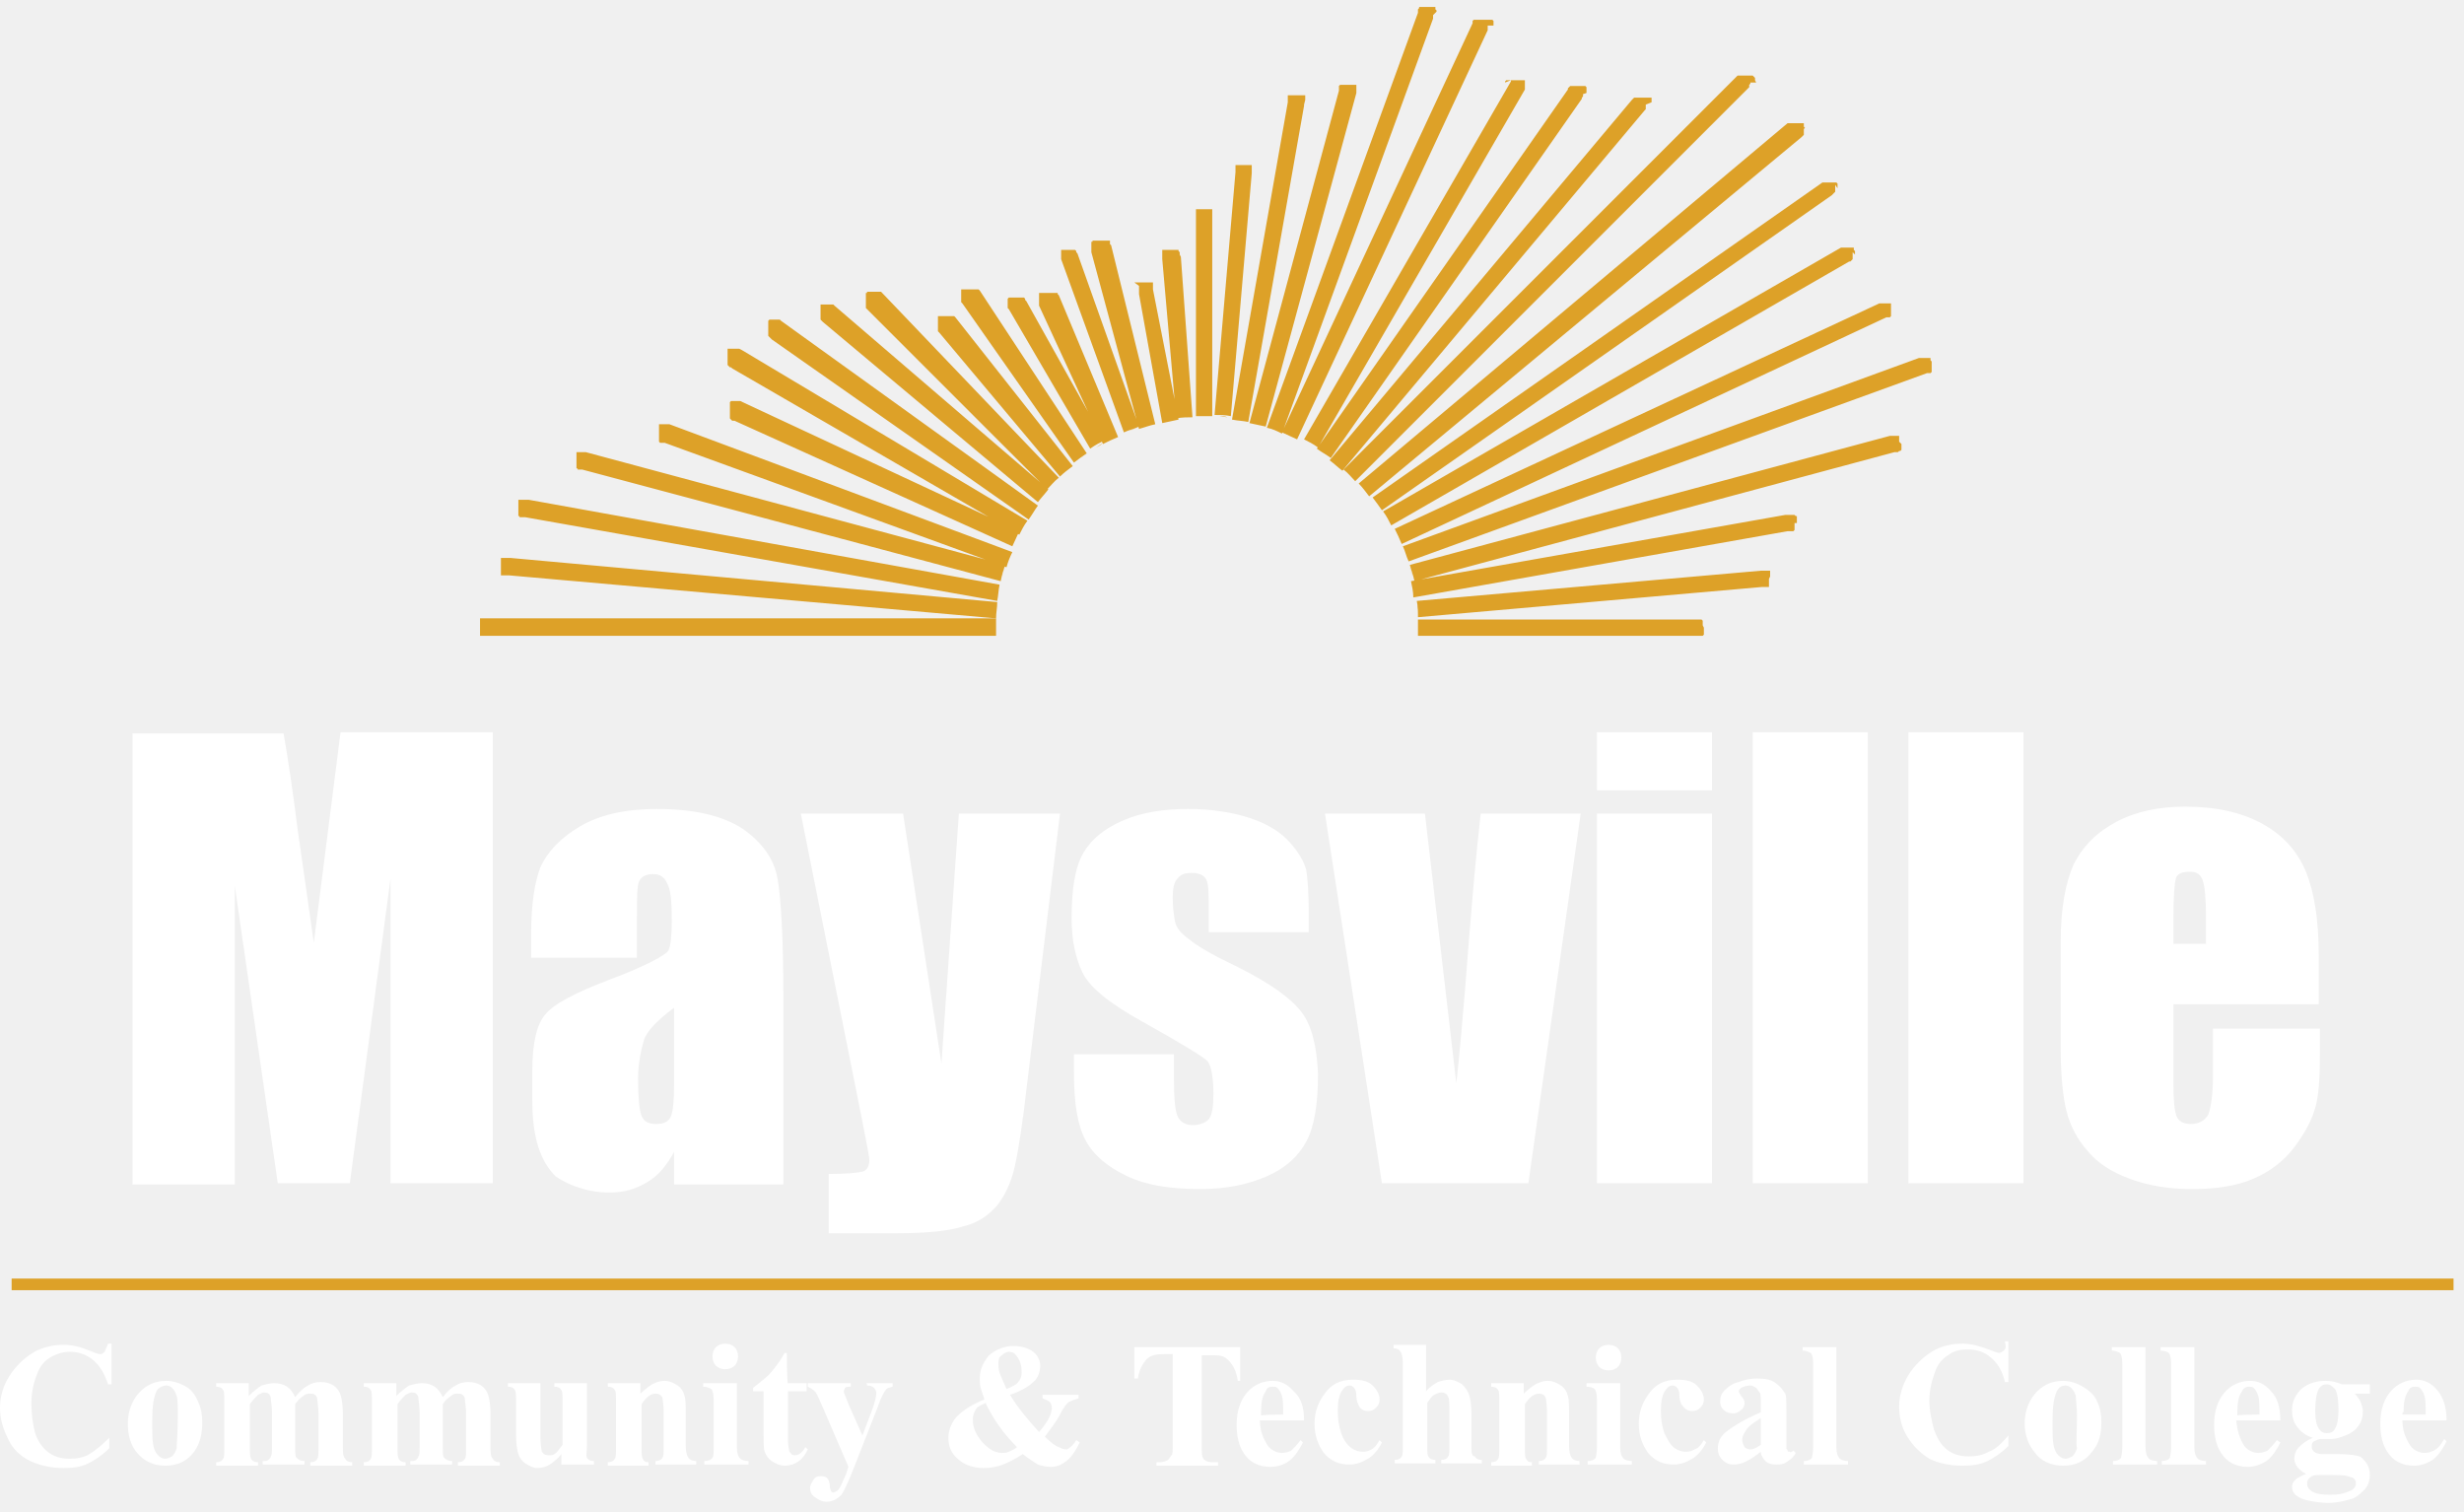
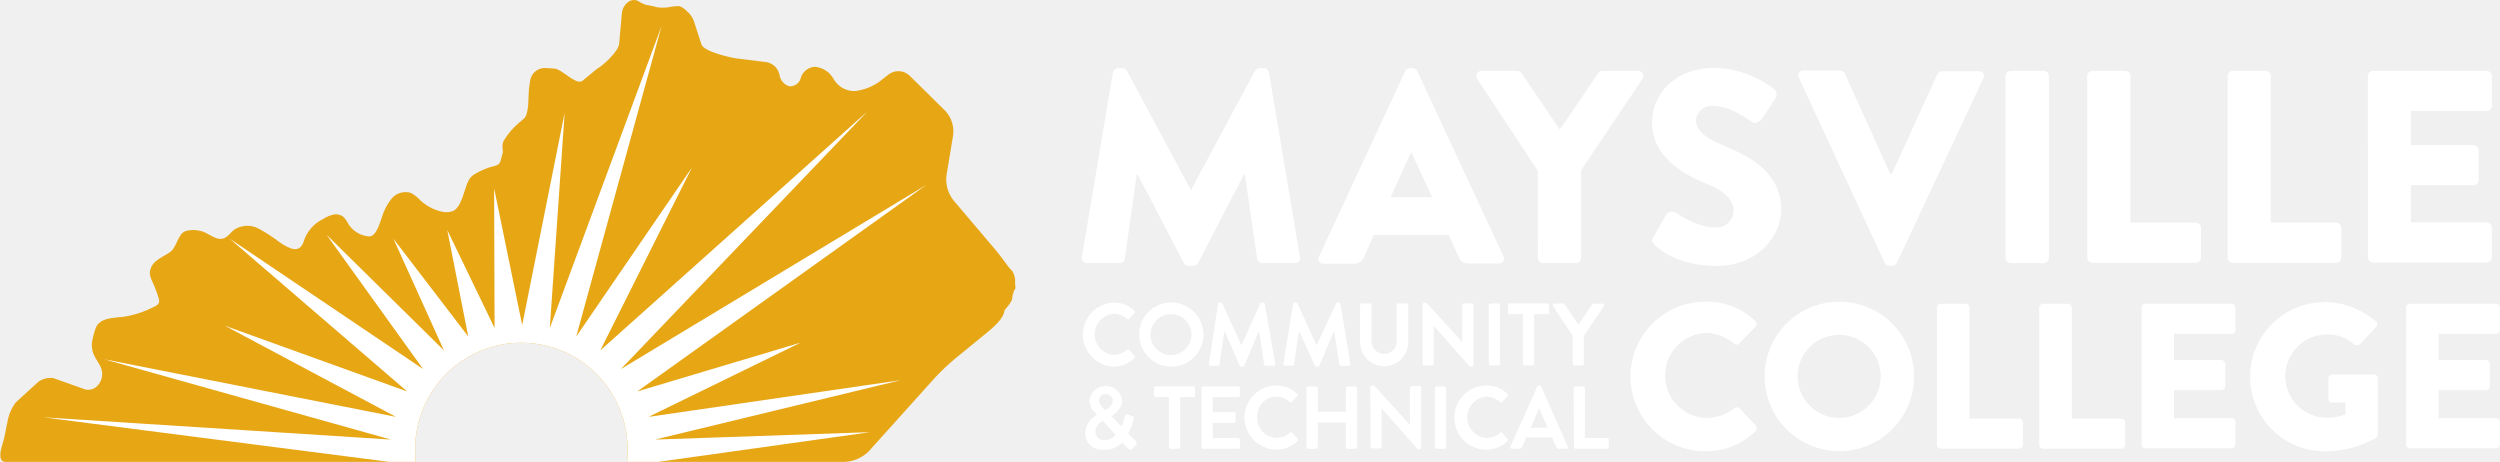
- <svg xmlns="http://www.w3.org/2000/svg" id="Layer_1" viewBox="0 0 212 130">
-   <style>.st3{fill:#dda128}</style>
-   <path d="M187 81.2h2.8v-2.3c0-1.6-.1-2.7-.3-3.2-.2-.5-.5-.7-1.1-.7-.7 0-1.1.2-1.2.6s-.2 1.5-.2 3.3v2.3zm10.4 17.5c-.9 1.2-2.1 2.1-3.5 2.7-1.4.6-3.1.9-5.3.9-2 0-3.8-.3-5.4-.9-1.6-.6-2.8-1.4-3.6-2.4-.9-1-1.5-2.2-1.8-3.4-.3-1.2-.5-3-.5-5.4V81c0-2.8.4-5 1.1-6.6.8-1.6 2-2.8 3.7-3.7 1.7-.9 3.7-1.3 5.9-1.3 2.7 0 4.9.5 6.7 1.5 1.8 1 3 2.4 3.7 4.1.7 1.7 1.1 4.1 1.1 7.2v4.2H187v6.9c0 1.4.1 2.4.3 2.8.2.4.6.6 1.2.6.7 0 1.2-.3 1.5-.8.2-.6.4-1.6.4-3.2v-4.2h9.2v2.3c0 2-.1 3.5-.4 4.5-.3 1.1-.9 2.2-1.8 3.4zm-33.2 3.1h9.9V63h-9.9v38.8zm-13.4 0h9.9V63h-9.9v38.8zm-13.4 0h9.9V70h-9.9v31.8zm0-33.8h9.9v-5h-9.9v5zm-11 12.7c-.5 6.6-.9 10.8-1.1 12.5L122.6 70H114l4.9 31.8h12.6L136 70h-8.6c-.4 3.5-.7 7-1 10.7zM112 87.1c-.9-1.2-2.7-2.5-5.5-3.9-2.1-1-3.5-1.8-4.2-2.4-.7-.5-1.1-1-1.2-1.5-.1-.5-.2-1.2-.2-2.1 0-.7.1-1.3.4-1.6.3-.4.7-.5 1.2-.5.7 0 1.1.2 1.3.6.2.4.2 1.3.2 2.8v1.7h8.6v-1.8c0-1.6-.1-2.8-.2-3.5-.2-.8-.7-1.6-1.4-2.4-.8-.9-1.9-1.6-3.4-2.1s-3.3-.8-5.4-.8c-2.1 0-4 .3-5.6 1-1.6.7-2.7 1.6-3.4 2.8-.7 1.2-1 3.1-1 5.6 0 1.8.3 3.3.9 4.6.6 1.3 2.3 2.7 5.2 4.3 3.4 1.9 5.2 3 5.6 3.4.3.4.5 1.3.5 2.8 0 1.1-.1 1.8-.4 2.2-.3.3-.8.5-1.4.5-.6 0-1.1-.3-1.3-.8-.2-.5-.3-1.6-.3-3.3v-2h-8.6v1.5c0 2.7.3 4.6 1 5.9.7 1.3 1.9 2.3 3.6 3.1 1.7.8 3.8 1.1 6.3 1.1 2.2 0 4.1-.4 5.7-1.1 1.6-.7 2.7-1.7 3.4-3 .7-1.3 1-3.3 1-5.8-.1-2.3-.5-4.1-1.4-5.3zm-26.2 16.6c.7-.9 1.2-2 1.5-3.3.3-1.3.7-3.8 1.1-7.4l2.8-23h-8.7L81 91.5 77.7 70h-8.8l5.3 26.5c.4 2 .6 3.1.6 3.3 0 .5-.2.9-.6 1-.4.1-1.4.2-2.9.2v5.1h5.8c2.7 0 4.6-.2 5.8-.6 1.3-.3 2.2-1 2.9-1.8zM54.9 92.8c0 1.6.1 2.7.3 3.2s.6.7 1.3.7c.6 0 1-.2 1.2-.6.2-.4.3-1.4.3-2.9v-6.5c-1.5 1.1-2.4 2.1-2.6 2.8s-.5 1.9-.5 3.3zm-9.1 1.9v-2.6c0-2.4.4-4 1.1-4.8.7-.9 2.6-1.9 5.5-3 3.2-1.2 4.8-2.1 5.1-2.5.2-.4.3-1.3.3-2.6 0-1.7-.1-2.7-.4-3.2-.2-.5-.6-.8-1.2-.8s-1 .2-1.2.6c-.2.4-.2 1.5-.2 3.3v3.3h-9.1v-2.1c0-2.5.3-4.4.8-5.7.6-1.3 1.7-2.5 3.4-3.5s3.9-1.5 6.6-1.5c3.3 0 5.7.6 7.4 1.7 1.7 1.2 2.7 2.6 3 4.3.3 1.7.5 5.1.5 10.4v15.9H58v-2.8c-.6 1.1-1.3 2-2.3 2.6s-2 .9-3.3.9c-1.6 0-3.3-.5-4.6-1.4-1.3-1.3-2-3.3-2-6.5zM20.2 76.2l3.7 25.6h6.2l3.5-26.2v26.2h8.8V63H29.3L27 81.1l-1.4-9.8c-.4-3.2-.8-5.9-1.2-8.2h-13v38.8h8.8V76.2zm186.5 45.5h2c0-.8 0-1.3-.1-1.6-.1-.3-.2-.5-.4-.7-.1-.1-.3-.1-.4-.1-.3 0-.5.1-.6.4-.3.4-.4 1-.4 1.8-.1-.1-.1.2-.1.2zm3.6 2.1l.2.2c-.4.8-.8 1.3-1.2 1.6-.5.3-1 .5-1.6.5-1 0-1.8-.4-2.3-1.2-.4-.6-.6-1.4-.6-2.4 0-1.2.3-2.1.9-2.8.6-.7 1.4-1 2.2-1 .7 0 1.3.3 1.8.9.5.6.8 1.4.8 2.6h-3.8c0 .9.3 1.6.7 2.2.3.4.8.6 1.2.6.3 0 .6-.1.8-.2.4-.2.6-.5.9-1zm-7.6 3.8c0-.1 0-.2-.1-.3-.1-.2-.3-.2-.6-.3-.3-.1-1-.1-2.1-.1-.5 0-.8 0-1 .1-.3.2-.4.4-.4.6 0 .3.1.5.4.7s.8.3 1.6.3c.7 0 1.2-.1 1.6-.3.4-.1.6-.4.6-.7zm-3.5-6.2c0 .7.1 1.2.3 1.5.2.3.4.4.7.4.3 0 .6-.1.7-.4.2-.3.3-.8.3-1.6 0-.9-.1-1.5-.3-1.8-.2-.2-.4-.4-.7-.4s-.5.1-.7.4c-.2.4-.3 1-.3 1.9zm4.7 5.5c0 .4-.1.8-.4 1.2-.3.3-.6.6-1 .8-.6.2-1.4.4-2.2.4-.6 0-1.2-.1-1.7-.2s-.9-.3-1.1-.5c-.2-.2-.3-.4-.3-.7 0-.2.1-.4.3-.6.2-.2.5-.3.9-.5-.6-.3-1-.8-1-1.3 0-.3.1-.7.4-1 .3-.3.7-.6 1.2-.8-.7-.2-1.1-.6-1.4-1-.3-.4-.4-.9-.4-1.4 0-.7.3-1.3.8-1.8.6-.5 1.3-.7 2.1-.7.5 0 .9.1 1.4.3h2.4v.8h-1.3c.2.2.4.5.5.7.1.3.2.5.2.8 0 .5-.1.9-.4 1.3-.3.4-.6.6-1.1.8-.5.2-.9.3-1.2.3h-.9c-.2 0-.4.1-.6.2-.2.1-.2.3-.2.5s.1.3.2.4c.1.1.4.2.7.2h1.3c1 0 1.8.1 2.1.3.4.4.7.8.7 1.5zm-9.5-5.2c0-.8 0-1.3-.1-1.6s-.2-.5-.4-.7c-.1-.1-.3-.1-.4-.1-.2 0-.5.1-.6.4-.3.4-.4 1-.4 1.8v.3c-.1-.1 1.9-.1 1.9-.1zm1.8.5h-3.8c.1.9.3 1.6.7 2.2.3.4.8.6 1.2.6.3 0 .6-.1.8-.2.2-.2.5-.5.8-.9l.3.2c-.4.8-.8 1.3-1.2 1.6-.5.3-1 .5-1.6.5-1 0-1.8-.4-2.3-1.2-.4-.6-.6-1.4-.6-2.4 0-1.2.3-2.1.9-2.8s1.4-1 2.2-1c.7 0 1.3.3 1.8.9.5.5.8 1.3.8 2.5zm-7.4 2.3v-8.6h-2.9v.3c.3 0 .6.1.7.2.1.1.2.4.2.9v7.2c0 .5-.1.8-.1.9-.1.2-.4.3-.7.3v.3h3.8v-.3c-.3 0-.6-.1-.7-.2-.2-.2-.3-.5-.3-1zm-4.2 0v-8.6h-2.9v.3c.3 0 .5.1.7.2.1.1.2.4.2.9v7.2c0 .5-.1.8-.1.9-.1.2-.4.3-.7.3v.3h3.8v-.3c-.3 0-.6-.1-.7-.2-.2-.2-.3-.5-.3-1zm-5.9-2.7c0-.8-.1-1.4-.1-1.7-.1-.3-.2-.5-.4-.7-.1-.1-.3-.2-.5-.2s-.5.1-.6.3c-.2.2-.3.6-.4 1.1-.1.6-.1 1.3-.1 2.3 0 .5 0 1 .1 1.5.1.4.2.6.4.8s.4.3.6.3.4-.1.6-.2c.2-.2.3-.4.4-.7-.1-.4 0-1.3 0-2.8zm1.7-1.3c.3.6.4 1.2.4 1.9 0 1-.2 1.8-.8 2.5-.6.8-1.4 1.2-2.5 1.2-1 0-1.9-.4-2.4-1.1-.6-.7-.9-1.6-.9-2.5 0-1 .3-1.9.9-2.6.6-.7 1.4-1.1 2.4-1.1.6 0 1.2.2 1.7.5s1 .7 1.2 1.2zm-8-4.3c-.1.1-.3.2-.4.2-.1 0-.4-.1-.9-.3-.8-.3-1.5-.5-2.2-.5-1 0-1.9.2-2.7.7-.8.5-1.5 1.2-2 2s-.8 1.8-.8 2.7c0 .9.2 1.8.7 2.6s1.1 1.4 1.9 1.9c.8.4 1.8.6 2.9.6.8 0 1.5-.1 2.1-.4.6-.3 1.2-.7 1.8-1.3v-.9c-.6.7-1.1 1.2-1.7 1.4-.5.3-1.1.4-1.7.4-.8 0-1.4-.2-1.9-.6-.5-.4-.8-.9-1.1-1.7-.2-.8-.4-1.6-.4-2.5 0-.9.2-1.7.5-2.5.2-.6.6-1.1 1.1-1.4.5-.4 1.1-.5 1.7-.5.8 0 1.4.2 2 .7.6.5 1 1.2 1.2 2.1h.3v-3.5h-.3c.1.5.1.6-.1.8zm-14.4 8.3v-8.6h-2.9v.3c.3 0 .5.1.7.2.1.1.2.4.2.9v7.2c0 .5-.1.8-.1.9-.1.2-.4.3-.7.3v.3h3.8v-.3c-.3 0-.6-.1-.7-.2-.2-.2-.3-.5-.3-1zm-6.5-2.5c-.6.4-1.1.7-1.3 1.1-.2.3-.3.5-.3.8 0 .2.1.4.2.6.1.1.3.2.5.2s.5-.1.9-.4V122zm2.8 2.8l.2.2c-.2.4-.5.6-.8.8-.3.2-.6.2-.9.2-.4 0-.7-.1-.9-.3-.2-.2-.4-.5-.4-.8-.9.7-1.6 1.1-2.3 1.1-.4 0-.7-.1-1-.4-.3-.3-.4-.6-.4-1 0-.5.2-1 .7-1.4.5-.4 1.4-1 3-1.7v-.7c0-.5 0-.9-.1-1-.1-.1-.2-.3-.3-.4-.2-.1-.3-.2-.5-.2-.3 0-.6.1-.8.2-.1.1-.2.2-.2.3 0 .1.1.2.2.4.2.2.3.4.3.6 0 .2-.1.5-.3.6-.2.2-.4.3-.7.3-.3 0-.6-.1-.8-.3-.2-.2-.3-.4-.3-.7 0-.4.1-.7.4-1 .3-.3.7-.6 1.2-.7.5-.2 1-.3 1.6-.3.7 0 1.2.1 1.6.4.4.3.6.6.8.9.1.2.1.7.1 1.4v3.3c0 .1.1.1.1.2s.1.1.2.1c0 .1.2 0 .3-.1zm-8.5-.1c-.2.1-.4.2-.7.2-.4 0-.7-.1-1-.3-.4-.3-.6-.7-.9-1.3-.2-.6-.3-1.2-.3-1.9 0-.8.1-1.4.4-1.8.2-.3.4-.4.6-.4.2 0 .3.1.4.2.1.1.2.3.2.7 0 .5.2.8.4 1 .2.2.4.3.7.3.3 0 .5-.1.7-.3.2-.2.3-.4.3-.7 0-.4-.2-.8-.6-1.2-.4-.4-1-.5-1.7-.5-1.1 0-1.9.4-2.5 1.3-.5.7-.8 1.5-.8 2.5s.3 1.8.8 2.5c.6.7 1.3 1 2.2 1 .6 0 1.1-.2 1.6-.5s.9-.8 1.2-1.4l-.2-.2c-.3.5-.5.7-.8.8zm-6.4-.2V119h-2.9v.3c.3 0 .6.1.7.2s.2.4.2.9v4.1c0 .5-.1.8-.1.9-.1.2-.4.3-.7.3v.3h3.8v-.3c-.3 0-.6-.1-.7-.2-.2-.2-.3-.5-.3-1zm-.2-6.9c.2-.2.3-.5.3-.8 0-.3-.1-.6-.3-.8-.2-.2-.5-.3-.8-.3s-.6.1-.8.3c-.2.2-.3.5-.3.8 0 .3.1.6.3.8.2.2.5.3.8.3.3 0 .6-.1.8-.3zm-4.2 6.8v-2.7c0-.8 0-1.3-.1-1.6-.1-.4-.3-.7-.6-.9s-.7-.4-1.1-.4c-.4 0-.7.1-1.1.3-.3.2-.7.5-1 .8v-.9h-2.8v.3c.3 0 .5.1.6.3.1.1.1.5.1 1v3.9c0 .5 0 .9-.1 1-.1.2-.3.3-.6.3v.3h3.5v-.3c-.3 0-.4-.1-.5-.3-.1-.1-.1-.5-.1-1v-3.7c.4-.6.8-.9 1.2-.9.1 0 .2 0 .4.1.1.1.2.2.2.3 0 .1.1.5.1 1.1v3.1c0 .5 0 .8-.1.9-.1.2-.3.3-.6.3v.3h3.5v-.3c-.3 0-.5-.1-.6-.2-.2-.2-.3-.6-.3-1.1zm-8.4 0v-2.7c0-.8-.1-1.4-.2-1.7-.1-.3-.3-.6-.6-.9-.3-.2-.7-.4-1.1-.4-.3 0-.7.1-1 .2-.3.2-.7.4-1 .8v-4h-2.8v.3c.3 0 .5.1.6.3.1.1.2.5.2 1v7c0 .5 0 .9-.1 1-.1.2-.3.3-.6.3v.3h3.5v-.3c-.3 0-.5-.1-.6-.3-.1-.1-.1-.4-.1-.9v-3.7c.2-.3.4-.6.6-.7.2-.1.4-.2.6-.2.1 0 .2 0 .4.1.1.1.2.2.2.3.1.1.1.5.1 1.1v3.1c0 .5 0 .8-.1.9-.1.2-.3.3-.6.3v.3h3.5v-.3c-.3 0-.5-.1-.6-.3-.3 0-.3-.4-.3-.9zm-8.6.3c-.2.1-.4.2-.7.2-.4 0-.7-.1-1-.3-.4-.3-.7-.7-.9-1.3-.2-.6-.3-1.2-.3-1.9 0-.8.1-1.4.4-1.8.2-.3.4-.4.6-.4.2 0 .3.1.4.2.1.1.2.3.2.7 0 .5.2.8.3 1 .2.2.4.3.7.3.3 0 .5-.1.7-.3.2-.2.3-.4.3-.7 0-.4-.2-.8-.6-1.2-.4-.4-1-.5-1.7-.5-1.1 0-1.9.4-2.5 1.3-.5.7-.8 1.5-.8 2.5s.3 1.8.8 2.5c.6.7 1.3 1 2.2 1 .6 0 1.1-.2 1.6-.5s.9-.8 1.2-1.4l-.2-.2c-.3.5-.5.7-.7.8zm-7.6-3c0-.8 0-1.3-.1-1.6-.1-.3-.2-.5-.4-.7-.1-.1-.3-.1-.4-.1-.3 0-.5.1-.6.4-.3.4-.4 1-.4 1.8v.3c-.1-.1 1.9-.1 1.9-.1zm1.8.5h-3.8c0 .9.3 1.6.7 2.2.3.4.8.6 1.2.6.3 0 .6-.1.8-.2.2-.2.5-.5.8-.9l.2.2c-.4.8-.8 1.3-1.2 1.6-.4.3-1 .5-1.6.5-1 0-1.8-.4-2.3-1.2-.4-.6-.6-1.4-.6-2.4 0-1.2.3-2.1.9-2.8.6-.7 1.4-1 2.2-1 .7 0 1.3.3 1.8.9.6.5.9 1.3.9 2.5zm-5.5-3.6v-2.7h-9.1v2.7h.3c.1-.7.4-1.3.8-1.7.3-.3.8-.4 1.5-.4h.7v7.8c0 .5 0 .8-.1.9-.1.1-.2.3-.3.4-.2.1-.4.2-.7.2h-.3v.3h5.3v-.3h-.3c-.3 0-.5 0-.7-.1s-.3-.2-.3-.3c-.1-.1-.1-.4-.1-1v-7.8h.8c.5 0 .8 0 1 .1.3.1.6.4.8.7.2.3.4.7.5 1.4h.2zm-19.2 5.9c-1.2-1.2-2.1-2.5-2.7-3.8-.4.2-.7.3-.8.5-.2.3-.3.6-.3.9 0 .5.1.9.4 1.4.3.5.6.8 1 1.1.4.3.8.4 1.1.4.2 0 .4 0 .6-.1.2-.1.5-.2.7-.4zm-1.6-7.2c0 .2 0 .5.1.8.1.3.3.7.6 1.4.5-.2.9-.4 1-.6.2-.2.3-.5.3-.8 0-.6-.1-1-.4-1.4-.2-.3-.4-.4-.7-.4-.2 0-.4.1-.6.3-.2.1-.3.3-.3.7zm6.7 6.6l.3.2c-.4.8-.8 1.4-1.3 1.7-.4.3-.8.4-1.2.4-.4 0-.8-.1-1.1-.2-.3-.2-.8-.5-1.3-.9-.6.4-1.2.7-1.7.9-.5.2-1.1.3-1.7.3-.9 0-1.7-.3-2.2-.8-.6-.5-.8-1.1-.8-1.8s.3-1.4.8-1.9 1.3-1 2.3-1.4l-.3-.9c-.1-.3-.1-.6-.1-.9 0-.8.3-1.4.8-2 .6-.5 1.3-.8 2.1-.8.7 0 1.3.2 1.7.5.4.3.6.8.6 1.2 0 .5-.2 1.1-.6 1.4-.4.4-1.1.8-2 1.1.6 1 1.4 2 2.5 3.2.7-.8 1.1-1.5 1.1-2.1 0-.2-.1-.4-.2-.5-.1-.1-.4-.2-.6-.3v-.3h3.1v.3c-.3.1-.6.2-.8.3s-.5.5-.8 1.1c-.3.6-.8 1.2-1.3 1.9.5.5.9.8 1.2.9.2.1.4.2.7.2.2-.1.5-.3.8-.8zm-18-4.7c.3 0 .5.1.6.2.1.1.2.3.2.4 0 .3-.1.8-.4 1.6l-.8 2.1-1.2-2.7c-.2-.6-.4-.9-.4-1.1 0-.1.1-.2.1-.3.1-.1.3-.1.5-.1v-.3h-3.7v.3c.2.1.4.2.6.4.2.2.4.7.7 1.4l2.2 5.1-.2.6c-.3.7-.5 1.2-.7 1.4-.1.1-.3.2-.4.2-.1 0-.1 0-.2-.1 0-.1-.1-.2-.1-.4 0-.3-.1-.6-.2-.7-.2-.2-.4-.2-.6-.2-.3 0-.5.1-.6.3s-.3.4-.3.7c0 .3.1.6.4.8.3.2.6.4 1 .4.5 0 .9-.2 1.3-.6.2-.3.6-1.1 1.1-2.4l2-5.1c.3-.9.6-1.4.7-1.5.1-.2.3-.2.6-.3v-.3h-2.3c.1 0 .1.2.1.2zm-6.9-2.8h-.2c-.3.6-.7 1.1-1.1 1.6-.4.5-1 .9-1.6 1.4v.3h.9v3.8c0 .7 0 1.2.1 1.4.1.3.3.6.6.8.3.2.7.4 1.1.4.9 0 1.6-.5 2-1.4l-.2-.2c-.3.5-.6.7-.9.7-.1 0-.2 0-.3-.1-.1-.1-.2-.2-.2-.3 0-.1-.1-.4-.1-.8v-4.3h1.6v-.7h-1.6c-.1 0-.1-2.6-.1-2.6zm-6.1-.5c-.2.2-.3.5-.3.8 0 .3.1.6.3.8s.5.3.8.3c.3 0 .6-.1.8-.3.2-.2.3-.5.3-.8 0-.3-.1-.6-.3-.8-.2-.2-.5-.3-.8-.3-.3 0-.6.1-.8.3zm1.8 8.6V119h-2.9v.3c.3 0 .5.1.7.2.1.1.2.4.2.9v4.1c0 .5 0 .8-.1.9-.1.2-.4.3-.7.3v.3h3.8v-.3c-.3 0-.6-.1-.7-.2-.2-.2-.3-.5-.3-1zm-4.4-.1v-2.7c0-.8 0-1.3-.1-1.6-.1-.4-.3-.7-.6-.9s-.7-.4-1.1-.4c-.4 0-.7.1-1.1.3-.3.2-.7.5-1 .8v-.9h-2.8v.3c.3 0 .5.1.6.3.1.1.1.5.1 1v3.9c0 .5 0 .9-.1 1-.1.2-.3.3-.6.3v.3h3.5v-.3c-.3 0-.4-.1-.5-.3s-.1-.5-.1-1v-3.7c.4-.6.8-.9 1.2-.9.1 0 .2 0 .4.1.1.1.2.2.2.3 0 .1.1.5.1 1.1v3.1c0 .5 0 .8-.1.9-.1.2-.3.3-.6.3v.3h3.5v-.3c-.3 0-.5-.1-.6-.2-.2-.2-.3-.6-.3-1.1zm-8.5 0V119h-2.8v.3c.3 0 .5.1.6.3.1.1.1.5.1 1v3.7c-.3.4-.5.7-.7.8-.1.1-.3.1-.5.1-.1 0-.2 0-.4-.1-.1-.1-.2-.2-.2-.3 0-.1-.1-.5-.1-1V119h-2.8v.3c.3 0 .5.1.6.3.1.1.1.5.1 1v2.8c0 .8.1 1.4.2 1.7.1.3.3.6.6.8.3.2.7.4 1 .4.4 0 .8-.1 1.1-.3.3-.2.7-.5 1-.9v.9h2.8v-.3c-.3 0-.5-.1-.6-.3s0-.5 0-1zm-8.3 0v-2.8c0-.7-.1-1.3-.2-1.6-.1-.3-.3-.6-.6-.8-.3-.2-.7-.3-1.1-.3-.4 0-.8.1-1.1.3-.4.2-.7.5-1.1 1-.2-.4-.4-.7-.7-.9-.3-.2-.7-.3-1.1-.3-.4 0-.7.1-1.1.2-.3.2-.7.5-1.1.9V119h-2.8v.3c.3 0 .5.1.6.3.1.1.1.5.1 1v3.9c0 .5 0 .9-.1 1-.1.2-.3.3-.6.3v.3h3.6v-.3c-.3 0-.5-.1-.6-.3-.1-.2-.1-.5-.1-1v-3.7c.3-.4.5-.6.7-.8.2-.1.4-.2.5-.2.1 0 .3 0 .4.1.1.1.2.2.2.4s.1.6.1 1.2v3c0 .4 0 .7-.1.8 0 .1-.1.2-.2.3-.1.1-.3.1-.5.1v.3h3.6v-.3c-.3 0-.5-.1-.7-.3-.1-.1-.1-.4-.1-.9v-3.7c.2-.3.4-.5.7-.7.2-.2.4-.2.6-.2.1 0 .3 0 .4.1.1.1.2.2.2.4s.1.6.1 1.2v3c0 .5 0 .8-.1.9-.1.2-.3.3-.6.3v.3H43v-.3c-.3 0-.5-.1-.6-.3-.2-.2-.2-.6-.2-1.1zm-12.7 0v-2.8c0-.7-.1-1.3-.2-1.6s-.3-.6-.6-.8c-.3-.2-.7-.3-1.1-.3-.4 0-.8.1-1.1.3-.4.2-.7.5-1.1 1-.2-.4-.4-.7-.7-.9-.3-.2-.7-.3-1.1-.3-.4 0-.7.1-1.1.2-.3.2-.7.5-1.1.9V119h-2.8v.3c.3 0 .5.1.6.3.1.1.1.5.1 1v3.9c0 .5 0 .9-.1 1-.1.2-.3.3-.6.3v.3h3.6v-.3c-.3 0-.5-.1-.6-.3-.1-.2-.1-.5-.1-1v-3.7c.3-.4.5-.6.7-.8.2-.1.4-.2.5-.2.1 0 .3 0 .4.1.1.1.2.2.2.4s.1.6.1 1.2v3c0 .4 0 .7-.1.8 0 .1-.1.2-.2.3-.1.1-.3.1-.5.1v.3h3.6v-.3c-.3 0-.5-.1-.7-.3-.1-.1-.1-.4-.1-.9v-3.7c.2-.3.4-.5.7-.7.2-.2.4-.2.6-.2.1 0 .3 0 .4.1.1.1.2.2.2.4s.1.6.1 1.2v3c0 .5 0 .8-.1.9-.1.2-.3.3-.6.3v.3h3.6v-.3c-.3 0-.5-.1-.6-.3-.2-.2-.2-.6-.2-1.1zm-14.2-2.6c0-.8 0-1.4-.1-1.7-.1-.3-.2-.5-.4-.7-.1-.1-.3-.2-.5-.2s-.5.1-.7.3c-.2.2-.3.6-.4 1.1-.1.6-.1 1.3-.1 2.3 0 .5 0 1 .1 1.5.1.4.2.6.4.8.2.2.4.3.6.3.2 0 .4-.1.6-.2.2-.2.3-.4.4-.7 0-.4.1-1.3.1-2.8zm1.7-1.3c.3.6.4 1.2.4 1.9 0 1-.2 1.8-.7 2.5-.6.8-1.4 1.2-2.5 1.2-1 0-1.8-.4-2.4-1.1-.6-.7-.8-1.6-.8-2.5 0-1 .3-1.9.9-2.6.6-.7 1.4-1.1 2.4-1.1.6 0 1.2.2 1.7.5.4.2.8.7 1 1.2zm-7.7-4.9h.3v3.5h-.3c-.3-.9-.7-1.6-1.3-2.1-.6-.5-1.3-.7-2-.7-.6 0-1.2.2-1.7.5s-.9.8-1.1 1.4c-.3.7-.5 1.6-.5 2.5 0 .9.1 1.7.3 2.5.2.7.6 1.3 1.1 1.7.5.4 1.1.6 1.9.6.6 0 1.2-.1 1.7-.4.5-.3 1.1-.8 1.7-1.4v.9c-.6.6-1.2 1-1.8 1.3-.6.3-1.3.4-2.1.4-1.1 0-2-.2-2.9-.6-.8-.4-1.5-1-1.9-1.9-.5-1-.7-1.8-.7-2.7 0-1 .3-1.9.8-2.7.5-.8 1.2-1.5 2-2s1.8-.7 2.7-.7c.7 0 1.5.2 2.2.5.5.2.7.3.9.3.2 0 .3-.1.4-.2.1-.3.2-.4.3-.7z" fill="#fff" />
-   <path class="st3" d="M85.7 53.2H41.3v1.5h44.4v-1.5m.5-3.6c.1-.2.1-.5.2-.7l-.2.7m.5-1.5c.1-.2.2-.4.2-.7l-.2.7m.5-1.4l.3-.6-.3.6m.7-1.4c.1-.2.2-.4.4-.6l-.4.6m.8-1.4c.1-.2.3-.4.4-.6l-.4.6m2-2.4l.5-.5-.5.5m1.1-1.1l.5-.5-.5.5m1.2-1c.2-.1.4-.3.6-.4l-.6.4m1.3-.9c.2-.1.4-.2.6-.4l-.6.4m1.4-.8l.6-.3-.6.3m1.4-.6c.2-.1.4-.2.7-.3l-.7.3m1.5-.5c.2-.1.4-.1.7-.2l-.7.2m1.6-.4c.2 0 .5-.1.7-.1l-.7.1m1.5-.3c.2 0 .5-.1.7-.1l-.7.1m1.6-.1h.7-.7m1.6 0c.2 0 .5 0 .7.1l-.7-.1m1.6.2c.2 0 .5.1.7.1l-.7-.1m1.5.3c.2.1.5.1.7.2l-.7-.2m1.6.4c.2.1.4.1.7.2l-.7-.2m1.4.5l.6.3-.6-.3m1.5.7l.6.3-.6-.3m1.4.9c.2.1.4.3.6.4l-.6-.4m1.2.9c.2.1.4.3.5.5l-.5-.5m1.3 1l.5.5-.5-.5m3.8 5.2l.3.6-.3-.6m1.1 2.9c.1.2.1.5.2.7l-.2-.7m.4 1.6c0 .2.1.5.1.7l-.1-.7m.3 1.6c0 .2 0 .5.1.7l-.1-.7m.1 1.6v.8-.8" />
-   <path class="st3" d="M104.3 18.6V18h-1.4v17.8h1.4V18.6m-2.7 3.5l-.1-.2v-.2l-.1-.1v-.1H100v.8l1.2 13.7c.5-.1.9-.1 1.4-.1l-1-13.8m-2.4 2.8v-.6h-1.6l.4.3v.7l2 11.1c.5-.1.9-.2 1.4-.3l-2.2-11.2m-3.6-3.8l-.1-.1v-.3H94v.1h-.1v.9L98 36.9c.4-.1.9-.3 1.4-.4l-3.8-15.4m-2.9.7l-.1-.1v-.1l-.1-.1h-.6.1-.7v.6-.1.3l5.4 14.9c.4-.2.9-.3 1.3-.5l-5.3-14.9m-1.6 3.6l-.1-.1v-.1h-1.6v1.1l5.5 11.9c.4-.2.8-.4 1.3-.6l-5.1-12.2m-2.8.5l-.1-.1v-.1l-.1-.1h-1.3l-.1.1v.8l.1.1 7 12c.4-.3.8-.5 1.2-.7l-6.7-12m-4-.9l-.1-.1h-1.5V26l.1.1 9.6 13.7c.4-.3.8-.6 1.1-.8l-9.2-14m-2.1 2.3l-.1-.1h-1.4v1.3l.1.1L91.2 41c.3-.3.7-.6 1.1-.9L82.2 27.3m-6.3-2.1l-.1-.1h-1.2v.1h-.1v1.3l.1.1 15.5 15.5c.3-.3.6-.7 1-1L75.9 25.2m-4.1 1.1l-.1-.1h-1.1v1.3l.1.1.1.1 18.5 15.5c.3-.4.6-.7.9-1.1L71.8 26.3m-4.6 1.3l-.1-.1h-.9l-.1.1v1.3l.1.1.1.1.1.1 22.1 15.5c.3-.4.5-.8.8-1.2L67.2 27.6m-3.4 2.5l-.2-.1h-1v1.4l.1.1.1.1h.1l.1.1L87.7 46c.2-.4.4-.8.7-1.2L63.8 30.1m.1 4.5l-.2-.1h-.8l-.1.1V36l.1.1.1.1h.2L87.1 47c.2-.4.4-.9.6-1.3L63.9 34.6m-6.3 1.9h-.9V38l.1.1h.4l29.4 10.7c.1-.4.3-.9.5-1.3l-29.5-11m-7.2 2.4h-.8v1.4h.1v.1h.4l36 9.6c.1-.5.2-.9.4-1.4l-36.1-9.7M45.5 43h-.9v1.4h.1v.1h.5l40.6 7.2c.1-.5.1-.9.2-1.4L45.5 43m-1.6 5h-.8v1.5h.7l41.9 3.7c0-.5.1-.9.1-1.4L43.9 48m102.6 5.8v-.4l-.1-.1H122v1.4h24.5l.1-.1V54l-.1-.2m5.8-4.2v-.5h-.8l-29.6 2.6c.1.5.1.9.1 1.4l29.6-2.6h.6v-.7l.1-.2m2.3-4.6v-.6h-.1l-.1-.1h-.8L121.4 50c.1.5.2.9.2 1.4l32.2-5.7h.5l.1-.1V45h.2m8.8-7v-.5h-.8l-41.3 11.1c.1.4.3.9.4 1.4L163 38.9h.3l.1-.1h.1l.1-.1v-.5l-.2-.2m2.8-6.6v-.3l-.1-.1v-.2h-1L120.7 47c.2.4.3.9.5 1.3l44.6-16.2h.3l.1-.1v-.6m-3.5-4.8v-.5h-1L120 45.5c.2.4.4.8.6 1.3l41.7-19.5h.3l.1-.1v-.6m-3.1-4.7v-.3l-.1-.1v-.2h-1.1L119 44c.3.4.5.8.7 1.2l39.4-22.7h.1l.1-.1.1-.1v-.6l.2.2m-1.5-5.7v-.4l-.1-.1h-1.2l-38.7 27.1c.3.4.6.8.8 1.1l38.7-27.1.1-.1.1-.1.1-.1v-.6l.2.3m-2.8-5.2l-.1-.1v-.3h-1.4l-36.9 31c.3.3.6.7.9 1.1L155 11.8l.1-.1.1-.1v-.5l.1-.1m-4.2-3.9l-.1-.2v-.2l-.1-.1-.1-.1h-1.3l-.1.1-33.8 33.8c.4.3.7.7 1 1l33.8-33.8.1-.1v-.2l.1-.1v-.1h.5m-9 1.7v-.4h-1.5l-.1.1-.1.1-26 31c.4.3.7.6 1.1.9l26-31 .1-.1V9l.5-.2m-5.6-.8v-.5l-.1-.1h-1.3l-.1.1-.1.1v.1l-21.6 30.9c.4.3.8.5 1.2.8l21.6-30.9v-.1l.1-.1v-.2l.3-.1m-5.3-.8v-.3h-1.6l-.1.1v.1l.5-.2V7l-17.8 30.8c.4.2.8.4 1.2.7l17.8-30.8v-.5m-2.7-5v-.4l-.1-.1h-1.6l-.1.1V2l-16.4 35.2c.4.2.9.4 1.3.6L128 2.6v-.4h.5M123.6 1V.9l-.1-.1V.6h-1.4v.1l-.1.1v.3l-13 35.7c.5.1.9.3 1.3.5l13-35.7v-.3l.3-.3m-6.9 6.7v-.4h-1.4l-.1.1v.4l-7.7 28.6c.5.1.9.2 1.4.3L116.7 8v-.3m-4.4.9v-.4h-1.5v.6L106 36.1c.5.1.9.1 1.4.2l4.8-27.2V9l.1-.4m-4.6 6.2v-.6h-1.4v.6l-1.8 20.9c.5 0 .9 0 1.4.1l1.8-20.9v-.1" />
-   <path d="M1.5 110.5h209.1" fill="none" stroke="#dda128" stroke-linecap="square" />
+ <svg xmlns="http://www.w3.org/2000/svg" id="MAYSVILLE" viewBox="0 0 336.8 62.22">
+   <defs>
+     <style>.cls-1{fill:#e7a614;}.cls-2{fill:#fff;}</style>
+   </defs>
+   <path id="State" class="cls-1" d="M136.75,38.21a4.7,4.7,0,0,0,0-.65,3,3,0,0,0-.13-.52,1.58,1.58,0,0,0-.51-.8,8.56,8.56,0,0,1-.68-.88c-.44-.58-.87-1.18-1.34-1.73l-5.68-6.69a4.58,4.58,0,0,1-.9-3.31l.9-5.44a4.06,4.06,0,0,0-1-3.19l-4.88-4.82a2.19,2.19,0,0,0-2.79-.17l-1.28,1a7.14,7.14,0,0,1-3.28,1.26h-.06a3.22,3.22,0,0,1-2.75-1.51l-.09-.16A3.17,3.17,0,0,0,109.78,9a2.1,2.1,0,0,0-1.89,1.45,1.46,1.46,0,0,1-1.57,1.17A1.9,1.9,0,0,1,105,10a2.18,2.18,0,0,0-2-1.66l-3.63-.45c-1-.12-4.56-.93-4.88-1.92l-1-3.1a3,3,0,0,0-.94-1.35,2.69,2.69,0,0,0-1-.69,5.73,5.73,0,0,0-1.48.15,5.67,5.67,0,0,1-1.54,0C88,.8,87.46.76,86.93.63a5.4,5.4,0,0,1-1-.51c-1-.47-2,.52-2.14,1.54l-.38,4.25c-.09,1-2.11,2.88-3,3.38l-2,1.64c-.88.5-2.71-1.62-3.71-1.69l-1.23-.08a2,2,0,0,0-2.06,1.77l-.14,1c-.13,1,.07,3.39-.7,4.06l-.73.62a9.78,9.78,0,0,0-2,2.38c-.31.64,0,1.4-.13,1.67-.29.87-.17,1.38-.85,1.63a2.13,2.13,0,0,1-.3.09,8.67,8.67,0,0,0-2.48,1,2.71,2.71,0,0,0-.61.44,2.48,2.48,0,0,0-.43.67c-.52,1.07-.86,3.61-2.18,4a2.81,2.81,0,0,1-1.44,0A6.32,6.32,0,0,1,56.64,27a5.19,5.19,0,0,0-1.25-1,2.45,2.45,0,0,0-2.63.75,7.32,7.32,0,0,0-1.33,2.57c-.26.72-.77,2.61-1.74,2.53a3.61,3.61,0,0,1-2.75-1.66,3.61,3.61,0,0,0-.71-1,1.6,1.6,0,0,0-1.36-.27,4.24,4.24,0,0,0-1.31.57A5.05,5.05,0,0,0,41,32.27c-.53,2-1.9,1.32-3.3.39a22.12,22.12,0,0,0-2.85-1.86,3.25,3.25,0,0,0-3.25.11c-.54.4-.92,1.05-1.56,1.23-.82.22-1.59-.42-2.36-.79a3.85,3.85,0,0,0-2.63-.23c-1.12.32-1.17,2.2-2.2,2.89-.57.38-1.21.67-1.75,1.1a2.19,2.19,0,0,0-.92,1.76,2.93,2.93,0,0,0,.24.85,16.18,16.18,0,0,1,1,2.62c.13.66-.27.78-.84,1.08a13.6,13.6,0,0,1-3.3,1.15c-1.39.32-3.9,0-4.42,1.72a10.38,10.38,0,0,0-.48,1.88,3.48,3.48,0,0,0,.22,1.53c.29.71.83,1.31,1.06,2A2.26,2.26,0,0,1,13,52.09a1.67,1.67,0,0,1-1.84.26l-4-1.42a2.87,2.87,0,0,0-2,.51l-3,2.74A5.74,5.74,0,0,0,1,56.88c-.23.91-.31,1.86-.61,2.75-.22.69-.78,2.48.26,2.59H56c0-.45-.07-.9-.07-1.36a14.31,14.31,0,1,1,28.61,0c0,.46,0,.91-.06,1.36h29.4A4.93,4.93,0,0,0,117,60.84l9-10a31,31,0,0,1,2.7-2.55l4.25-3.47c.79-.65,2.24-1.86,2.35-2.91,0-.12.25-.36.31-.45a5.37,5.37,0,0,0,.74-1.11,3.29,3.29,0,0,1,.08-.62,4.59,4.59,0,0,0,.14-.45c0-.15.2-.3.23-.46A3.64,3.64,0,0,0,136.75,38.21Z" />
+   <path id="Rays" class="cls-2" d="M87.37,56.16l20.49-10-22,6.57,38.92-27.81L83.65,49.72,116.87,15l-36,32.21L93.23,22.55,77.63,45.34,89.13,3.5,74.07,44.19l2-29L70.35,43.8,66.57,25.38l.06,18.81L60.26,31l2.82,14.33L53,32.16l6.81,15.05L44,31.63l13,18.09L30.94,32.15,54.86,52.74,30.29,43.88,53.34,56.16,14,48.39,52.67,59.22l-46.86-3,46.61,6H56c0-.45-.07-.9-.07-1.36a14.31,14.31,0,1,1,28.61,0c0,.46,0,.91-.06,1.36h4.21l28.55-4-29,1,33.09-8Z" />
+   <path class="cls-2" d="M150,40.76a3.89,3.89,0,0,1,2.82,1.11.24.24,0,0,1,0,.34l-.71.75a.18.18,0,0,1-.29,0,2.72,2.72,0,0,0-1.79-.7,2.79,2.79,0,0,0,0,5.56,2.78,2.78,0,0,0,1.78-.68.2.2,0,0,1,.29,0l.72.76a.25.25,0,0,1,0,.33A3.93,3.93,0,0,1,150,49.39a4.32,4.32,0,0,1,0-8.63Z" />
+   <path class="cls-2" d="M157.67,40.76a4.32,4.32,0,1,1-4.18,4.32A4.24,4.24,0,0,1,157.67,40.76Zm0,7.07A2.76,2.76,0,1,0,155,45.08,2.72,2.72,0,0,0,157.67,47.83Z" />
+   <path class="cls-2" d="M164.09,40.94a.19.19,0,0,1,.21-.18h.19a.19.19,0,0,1,.19.12l2.56,5.65h0l2.55-5.65a.2.2,0,0,1,.2-.12h.19a.19.19,0,0,1,.21.18L171.8,49c0,.17-.06.28-.21.28h-1.06a.26.26,0,0,1-.22-.18l-.69-4.55h0l-2,4.72a.19.19,0,0,1-.19.13h-.21a.21.21,0,0,1-.2-.13l-2.06-4.72h0l-.68,4.55a.22.22,0,0,1-.2.18h-1a.22.22,0,0,1-.22-.28Z" />
+   <path class="cls-2" d="M174.21,40.94a.19.19,0,0,1,.21-.18h.18a.19.19,0,0,1,.2.12l2.56,5.65h0L180,40.88a.19.19,0,0,1,.2-.12h.18a.19.19,0,0,1,.21.18L181.91,49c0,.17,0,.28-.2.28h-1.06a.25.25,0,0,1-.22-.18l-.69-4.55h0l-2,4.72a.19.19,0,0,1-.2.13h-.2a.2.2,0,0,1-.2-.13L175,44.54h0l-.67,4.55a.23.23,0,0,1-.21.18h-1a.22.22,0,0,1-.23-.28Z" />
+   <path class="cls-2" d="M183.23,41.1a.23.23,0,0,1,.22-.22h1.11a.22.22,0,0,1,.22.22V46a1.69,1.69,0,1,0,3.38,0V41.1a.22.22,0,0,1,.22-.22h1.11a.23.23,0,0,1,.22.22v5a3.24,3.24,0,1,1-6.48,0Z" />
+   <path class="cls-2" d="M191.65,41a.22.22,0,0,1,.23-.21h.29l4.83,5.3h0v-5a.22.22,0,0,1,.22-.22h1.07a.22.22,0,0,1,.22.22v8.07a.22.22,0,0,1-.22.22H198l-4.85-5.5h0V49a.22.22,0,0,1-.22.23h-1.05a.24.24,0,0,1-.23-.23Z" />
+   <path class="cls-2" d="M200.56,41.1a.22.22,0,0,1,.22-.22h1.08a.22.22,0,0,1,.22.22V49a.23.23,0,0,1-.22.23h-1.08a.23.23,0,0,1-.22-.23Z" />
+   <path class="cls-2" d="M205.16,42.32h-1.78a.22.22,0,0,1-.22-.23v-1a.22.22,0,0,1,.22-.22h5.08a.22.22,0,0,1,.22.22v1a.22.22,0,0,1-.22.23h-1.78V49a.23.23,0,0,1-.22.23h-1.08a.23.23,0,0,1-.22-.23Z" />
+   <path class="cls-2" d="M211.87,45.23l-2.65-4a.22.22,0,0,1,.19-.34h1.18a.23.23,0,0,1,.19.1l1.86,2.76L214.5,41a.25.25,0,0,1,.19-.1h1.19a.22.22,0,0,1,.19.34l-2.69,4V49a.23.23,0,0,1-.22.23h-1.07a.23.23,0,0,1-.22-.23Z" />
+   <path class="cls-2" d="M147.8,55.91v0l-.24-.28a2.43,2.43,0,0,1-.79-1.72,2.22,2.22,0,0,1,4.4,0c0,1.23-1.19,2-1.42,2.18l1.33,1.39a5,5,0,0,0,.42-1.33c.05-.25.12-.38.39-.3l.63.19c.31.09.23.35.2.47a8.66,8.66,0,0,1-.72,1.91l1,1c.14.15.25.28,0,.56l-.47.5a.34.34,0,0,1-.52,0l-.83-.87a3.3,3.3,0,0,1-2.54,1,2.3,2.3,0,0,1-2.45-2.26A2.86,2.86,0,0,1,147.8,55.91Zm1,3.38a1.88,1.88,0,0,0,1.5-.7l-1.73-1.9a1.74,1.74,0,0,0-1,1.48A1.14,1.14,0,0,0,148.8,59.29ZM149.91,54a.93.93,0,0,0-1-.9.81.81,0,0,0-.86.82c0,.42.26.69.61,1.08l.25.26C149.1,55.12,149.91,54.71,149.91,54Z" />
+   <path class="cls-2" d="M157.47,53.5h-1.78a.22.22,0,0,1-.22-.22v-1a.22.22,0,0,1,.22-.23h5.08a.22.22,0,0,1,.22.23v1a.22.22,0,0,1-.22.22H159v6.73a.23.23,0,0,1-.22.23h-1.08a.23.23,0,0,1-.22-.23Z" />
+   <path class="cls-2" d="M161.87,52.29a.22.22,0,0,1,.22-.23h4.73a.22.22,0,0,1,.22.23v1a.22.22,0,0,1-.22.22h-3.44v2h2.87a.23.23,0,0,1,.22.23v1a.22.22,0,0,1-.22.23h-2.87V59h3.44a.22.22,0,0,1,.22.23v1a.22.22,0,0,1-.22.23h-4.73a.22.22,0,0,1-.22-.23Z" />
+   <path class="cls-2" d="M171.94,51.94a3.88,3.88,0,0,1,2.81,1.12.22.22,0,0,1,0,.34l-.71.75a.18.18,0,0,1-.29,0,2.6,2.6,0,0,0-4.38,2.09A2.68,2.68,0,0,0,172,59a2.72,2.72,0,0,0,1.78-.69.21.21,0,0,1,.29,0l.73.77a.23.23,0,0,1,0,.32,3.93,3.93,0,0,1-2.82,1.17,4.32,4.32,0,0,1,0-8.64Z" />
+   <path class="cls-2" d="M176,52.29a.24.24,0,0,1,.22-.23h1.08a.23.23,0,0,1,.23.23v3.18h3.79V52.29a.22.22,0,0,1,.22-.23h1.07a.24.24,0,0,1,.22.23v7.94a.24.24,0,0,1-.22.23h-1.07a.22.22,0,0,1-.22-.23V56.92h-3.79v3.31a.23.23,0,0,1-.23.23h-1.08a.24.24,0,0,1-.22-.23Z" />
+   <path class="cls-2" d="M184.6,52.16a.23.23,0,0,1,.22-.22h.3l4.83,5.3h0v-5a.23.23,0,0,1,.22-.23h1.07a.23.23,0,0,1,.22.23v8.07a.22.22,0,0,1-.22.22H191l-4.86-5.51h0v5.16a.22.22,0,0,1-.22.23h-1.06a.24.24,0,0,1-.22-.23Z" />
+   <path class="cls-2" d="M193.3,52.29a.23.23,0,0,1,.22-.23h1.08a.23.23,0,0,1,.22.23v7.94a.23.23,0,0,1-.22.23h-1.08a.23.23,0,0,1-.22-.23Z" />
+   <path class="cls-2" d="M200.27,51.94a3.88,3.88,0,0,1,2.81,1.12.23.23,0,0,1,0,.34l-.71.75a.18.18,0,0,1-.29,0,2.73,2.73,0,0,0-1.79-.71,2.79,2.79,0,0,0,0,5.57,2.76,2.76,0,0,0,1.78-.69.21.21,0,0,1,.29,0l.72.77a.23.23,0,0,1,0,.32,4,4,0,0,1-2.83,1.17,4.32,4.32,0,0,1,0-8.64Z" />
+   <path class="cls-2" d="M203.49,60.14l3.62-8.06a.2.2,0,0,1,.19-.14h.12a.2.2,0,0,1,.2.14l3.58,8.06a.22.22,0,0,1-.2.32h-1a.35.35,0,0,1-.34-.24l-.57-1.3h-3.47l-.57,1.3a.35.35,0,0,1-.34.24h-1A.22.22,0,0,1,203.49,60.14Zm5-2.55L207.35,55h0l-1.14,2.64Z" />
+   <path class="cls-2" d="M212,52.29a.22.22,0,0,1,.22-.23h1.07a.24.24,0,0,1,.22.23V59h3a.22.22,0,0,1,.22.23v1a.22.22,0,0,1-.22.23h-4.25a.22.22,0,0,1-.22-.23Z" />
+   <path class="cls-2" d="M229.7,40.64a9.41,9.41,0,0,1,6.77,2.6.53.53,0,0,1,0,.79l-2.18,2.26a.48.48,0,0,1-.7,0,5.75,5.75,0,0,0-3.78-1.43,5.73,5.73,0,0,0,0,11.45A5.93,5.93,0,0,0,233.62,55a.56.56,0,0,1,.72,0l2.19,2.32a.58.58,0,0,1,0,.76,9.58,9.58,0,0,1-6.8,2.71,10.07,10.07,0,1,1,0-20.14Z" />
+   <path class="cls-2" d="M247.73,40.64a10.07,10.07,0,1,1-10,10.1A10.06,10.06,0,0,1,247.73,40.64Zm0,15.67a5.6,5.6,0,1,0-5.56-5.57A5.61,5.61,0,0,0,247.73,56.31Z" />
+   <path class="cls-2" d="M260.94,41.45a.53.53,0,0,1,.53-.53h3.33a.55.55,0,0,1,.53.53V56.39H272a.53.53,0,0,1,.53.53v3a.53.53,0,0,1-.53.53H261.47a.53.53,0,0,1-.53-.53Z" />
+   <path class="cls-2" d="M274.73,41.45a.53.53,0,0,1,.53-.53h3.33a.55.55,0,0,1,.53.53V56.39h6.66a.53.53,0,0,1,.53.53v3a.53.53,0,0,1-.53.53H275.26a.53.53,0,0,1-.53-.53Z" />
+   <path class="cls-2" d="M288.52,41.45a.53.53,0,0,1,.53-.53h11.58a.53.53,0,0,1,.53.53v3a.53.53,0,0,1-.53.53h-7.75V48.5h6.38a.55.55,0,0,1,.53.53v3a.53.53,0,0,1-.53.53h-6.38v3.78h7.75a.53.53,0,0,1,.53.53v3a.53.53,0,0,1-.53.53H289.05a.53.53,0,0,1-.53-.53Z" />
+   <path class="cls-2" d="M313.23,40.67a10.83,10.83,0,0,1,6.83,2.63.48.48,0,0,1,.05.75L317.9,46.4a.58.58,0,0,1-.75,0,5.16,5.16,0,0,0-3.67-1.34,5.61,5.61,0,0,0,0,11.22,6.74,6.74,0,0,0,2.49-.45V54.24h-1.76a.51.51,0,0,1-.53-.51V51a.52.52,0,0,1,.53-.53h5.62a.53.53,0,0,1,.51.53l0,7.53a.72.72,0,0,1-.22.45,14.12,14.12,0,0,1-6.94,1.82,10,10,0,0,1,0-20.09Z" />
+   <path class="cls-2" d="M324.15,41.45a.53.53,0,0,1,.53-.53h11.59a.53.53,0,0,1,.53.53v3a.53.53,0,0,1-.53.53h-7.75V48.5h6.38a.55.55,0,0,1,.53.53v3a.53.53,0,0,1-.53.53h-6.38v3.78h7.75a.53.53,0,0,1,.53.53v3a.53.53,0,0,1-.53.53H324.68a.53.53,0,0,1-.53-.53Z" />
+   <path class="cls-2" d="M149.93,9.77a.71.71,0,0,1,.67-.59h.59a.81.81,0,0,1,.63.37l8.59,16h.07l8.59-16a.81.81,0,0,1,.63-.37h.59a.7.7,0,0,1,.66.59l4.18,24.87a.67.67,0,0,1-.7.81h-4.37a.75.75,0,0,1-.7-.59L167.7,23.43h-.08l-6.21,12a.87.87,0,0,1-.63.4h-.67a.8.8,0,0,1-.63-.4l-6.25-12h-.08l-1.62,11.43a.72.72,0,0,1-.71.59h-4.36a.68.68,0,0,1-.71-.81Z" />
+   <path class="cls-2" d="M177.73,34.49l11.58-24.9a.74.74,0,0,1,.63-.41h.37a.74.74,0,0,1,.63.41l11.58,24.9a.65.65,0,0,1-.63,1h-4.1c-.67,0-1-.22-1.3-.92l-1.33-2.93H185.09l-1.33,3a1.36,1.36,0,0,1-1.33.89h-4.07A.65.65,0,0,1,177.73,34.49Zm15.21-7.92-2.82-6.1h0l-2.78,6.1Z" />
+   <path class="cls-2" d="M207.17,23,199,10.62a.69.69,0,0,1,.6-1.07h4.81a.73.73,0,0,1,.59.33l5.14,7.59,5.15-7.59a.66.66,0,0,1,.59-.33h4.81a.68.68,0,0,1,.59,1.07L213,22.94V34.75a.72.72,0,0,1-.7.7h-4.41a.7.7,0,0,1-.7-.7Z" />
+   <path class="cls-2" d="M222.75,31.94l1.73-3.07a1,1,0,0,1,1.26-.23c.15.08,2.82,2,5.26,2a2.32,2.32,0,0,0,2.55-2.22c0-1.56-1.29-2.74-3.81-3.74-3.18-1.26-7.18-3.74-7.18-8.18,0-3.66,2.85-7.36,8.55-7.36A13.8,13.8,0,0,1,239,12a1,1,0,0,1,.22,1.19L237.36,16c-.26.41-.92.74-1.26.48s-3-2.22-5.29-2.22a2.15,2.15,0,0,0-2.33,1.89c0,1.36,1.11,2.4,4,3.59s7.48,3.4,7.48,8.43c0,3.81-3.29,7.66-8.73,7.66-4.81,0-7.48-2-8.33-2.85C222.56,32.6,222.45,32.46,222.75,31.94Z" />
+   <path class="cls-2" d="M242.36,10.51a.65.65,0,0,1,.63-1h4.92a.71.71,0,0,1,.63.41l6.11,13.5h.22L261,10a.71.71,0,0,1,.63-.41h4.92a.65.65,0,0,1,.63,1L255.54,35.42a.71.71,0,0,1-.63.4h-.37a.7.7,0,0,1-.63-.4Z" />
+   <path class="cls-2" d="M270.19,10.25a.72.72,0,0,1,.7-.7h4.44a.72.72,0,0,1,.7.7v24.5a.72.72,0,0,1-.7.7h-4.44a.72.72,0,0,1-.7-.7Z" />
+   <path class="cls-2" d="M281.2,10.25a.7.7,0,0,1,.71-.7h4.4a.72.72,0,0,1,.7.7V30h8.81a.7.7,0,0,1,.7.71v4a.7.7,0,0,1-.7.7H281.91a.7.7,0,0,1-.71-.7Z" />
+   <path class="cls-2" d="M300.11,10.25a.7.7,0,0,1,.7-.7h4.4a.72.72,0,0,1,.71.7V30h8.81a.71.71,0,0,1,.7.71v4a.7.7,0,0,1-.7.7H300.81a.7.7,0,0,1-.7-.7Z" />
+   <path class="cls-2" d="M319,10.25a.7.7,0,0,1,.71-.7H335a.7.7,0,0,1,.7.7v4a.7.7,0,0,1-.7.7H324.79v4.59h8.43a.73.73,0,0,1,.71.7v4a.71.71,0,0,1-.71.71h-8.43v5H335a.7.7,0,0,1,.7.71v4a.7.7,0,0,1-.7.7H319.72a.7.7,0,0,1-.71-.7Z" />
</svg>
